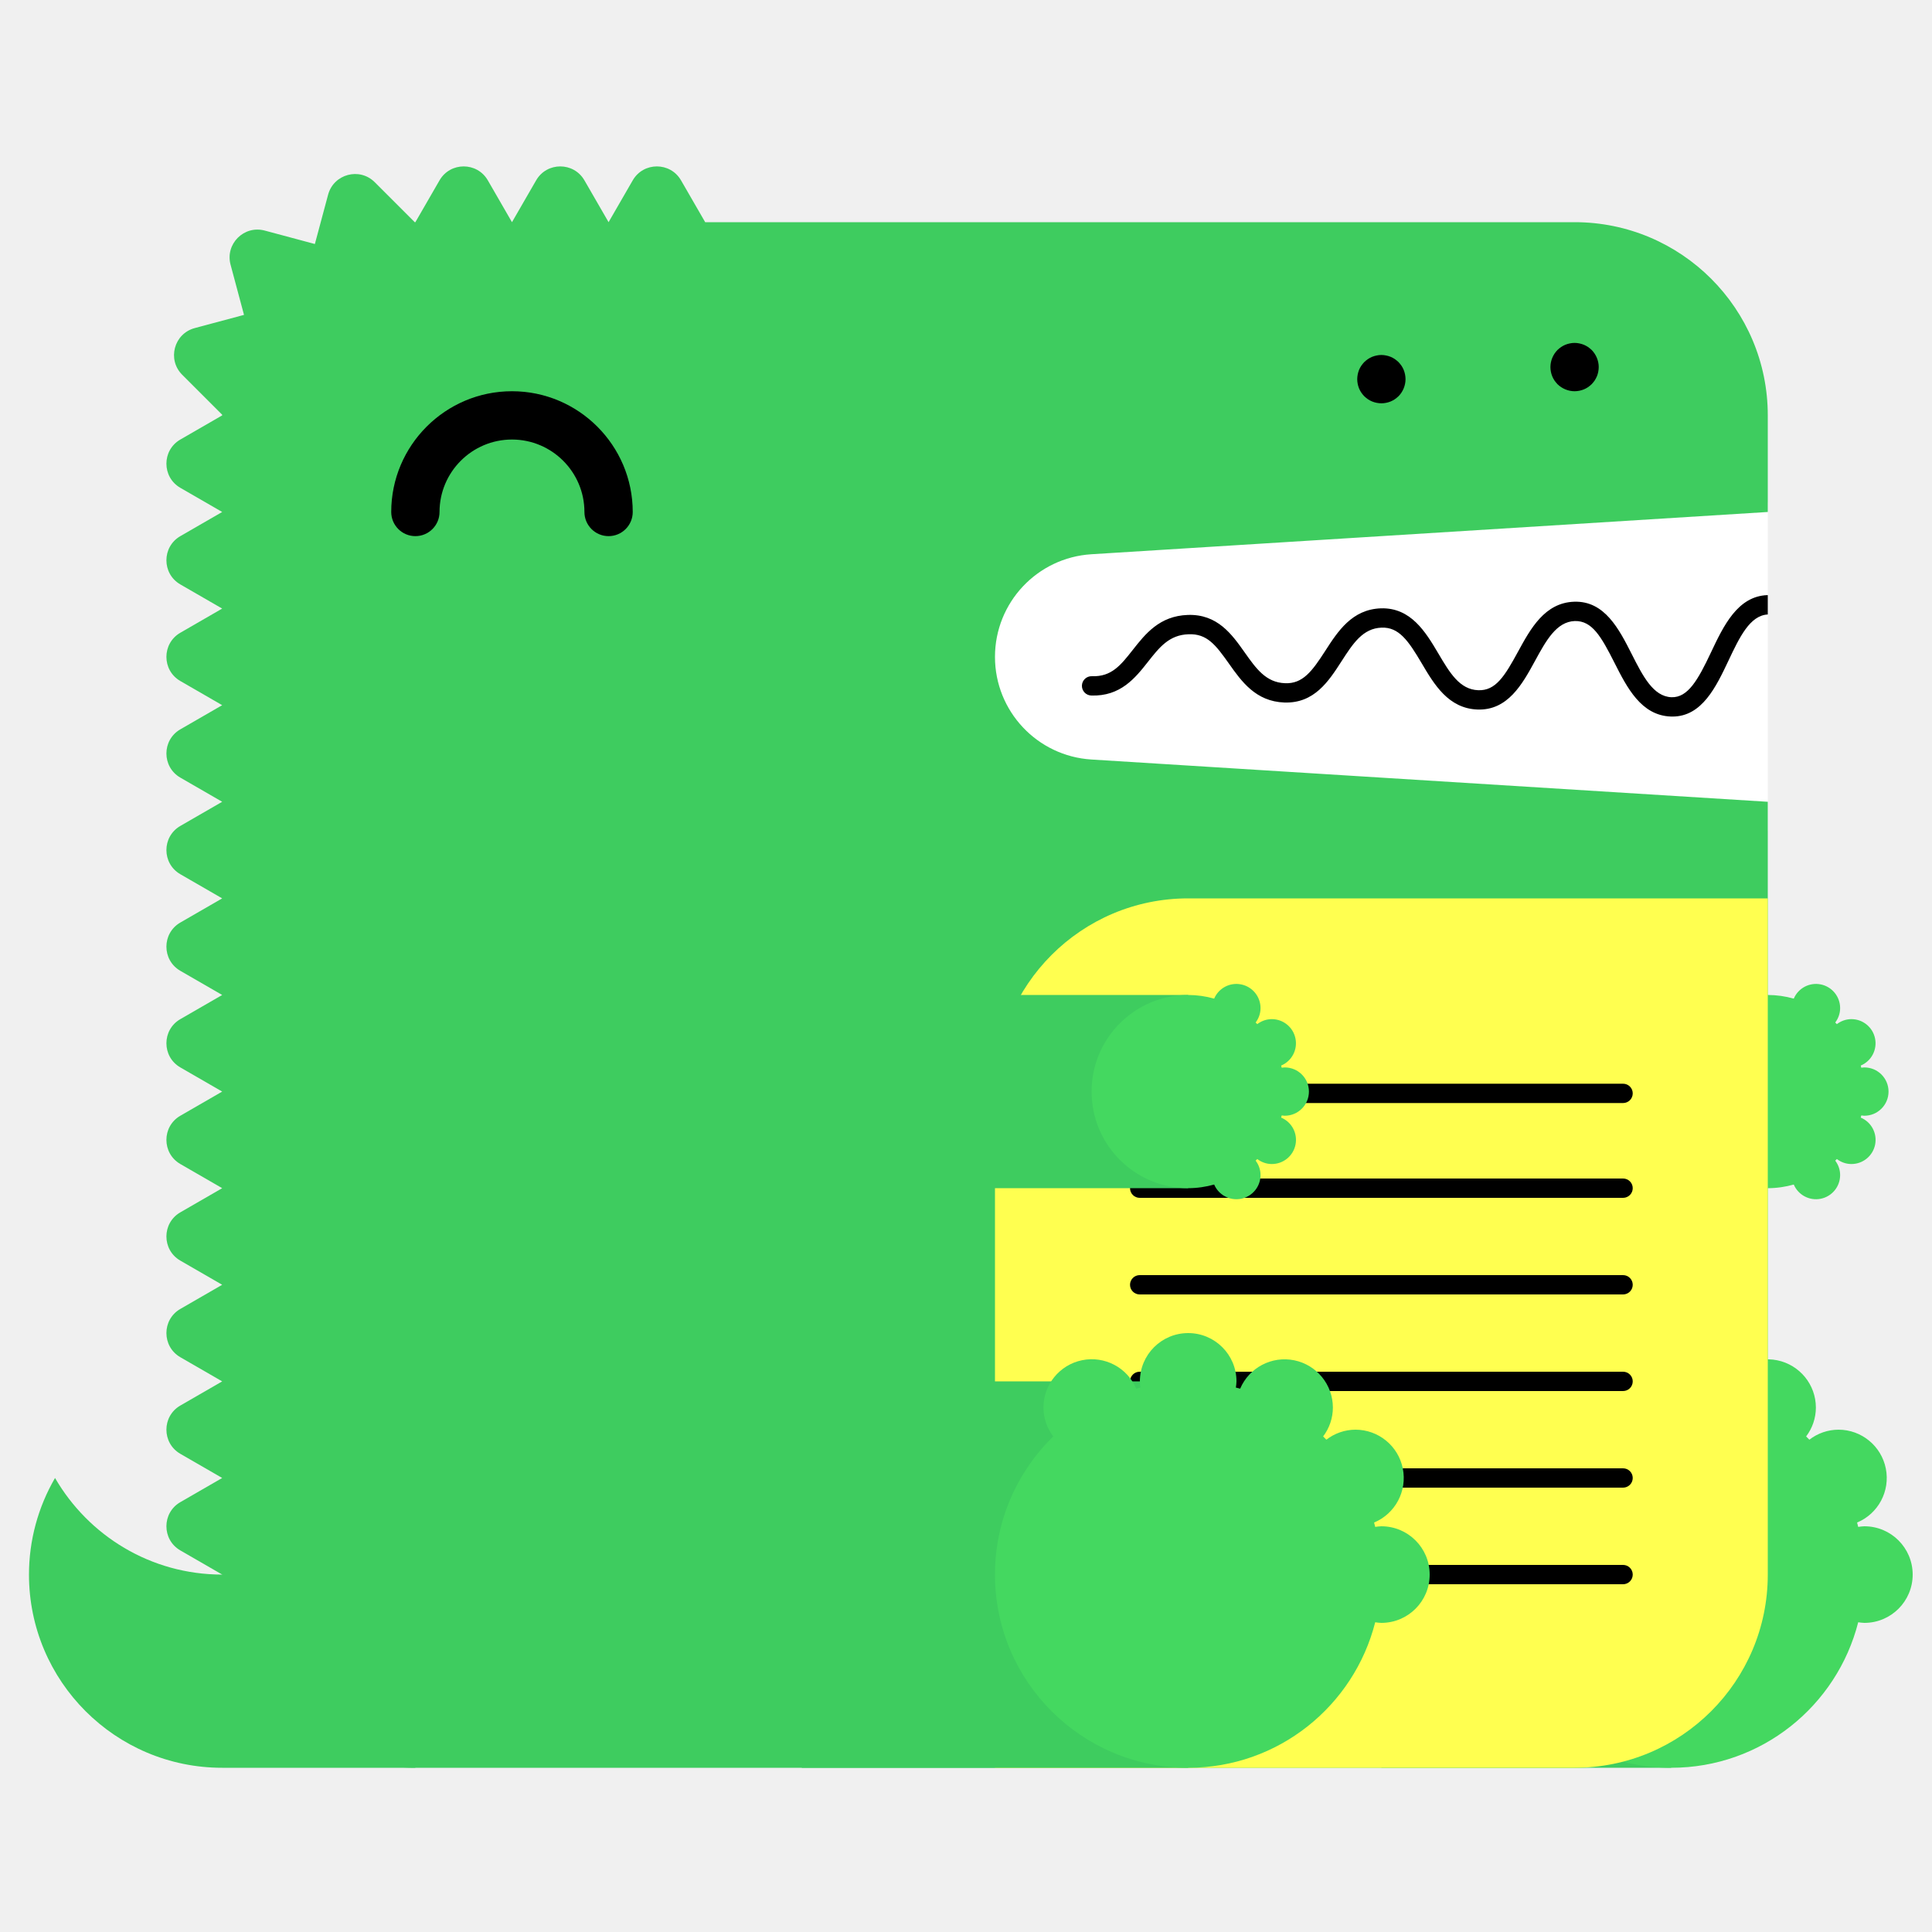
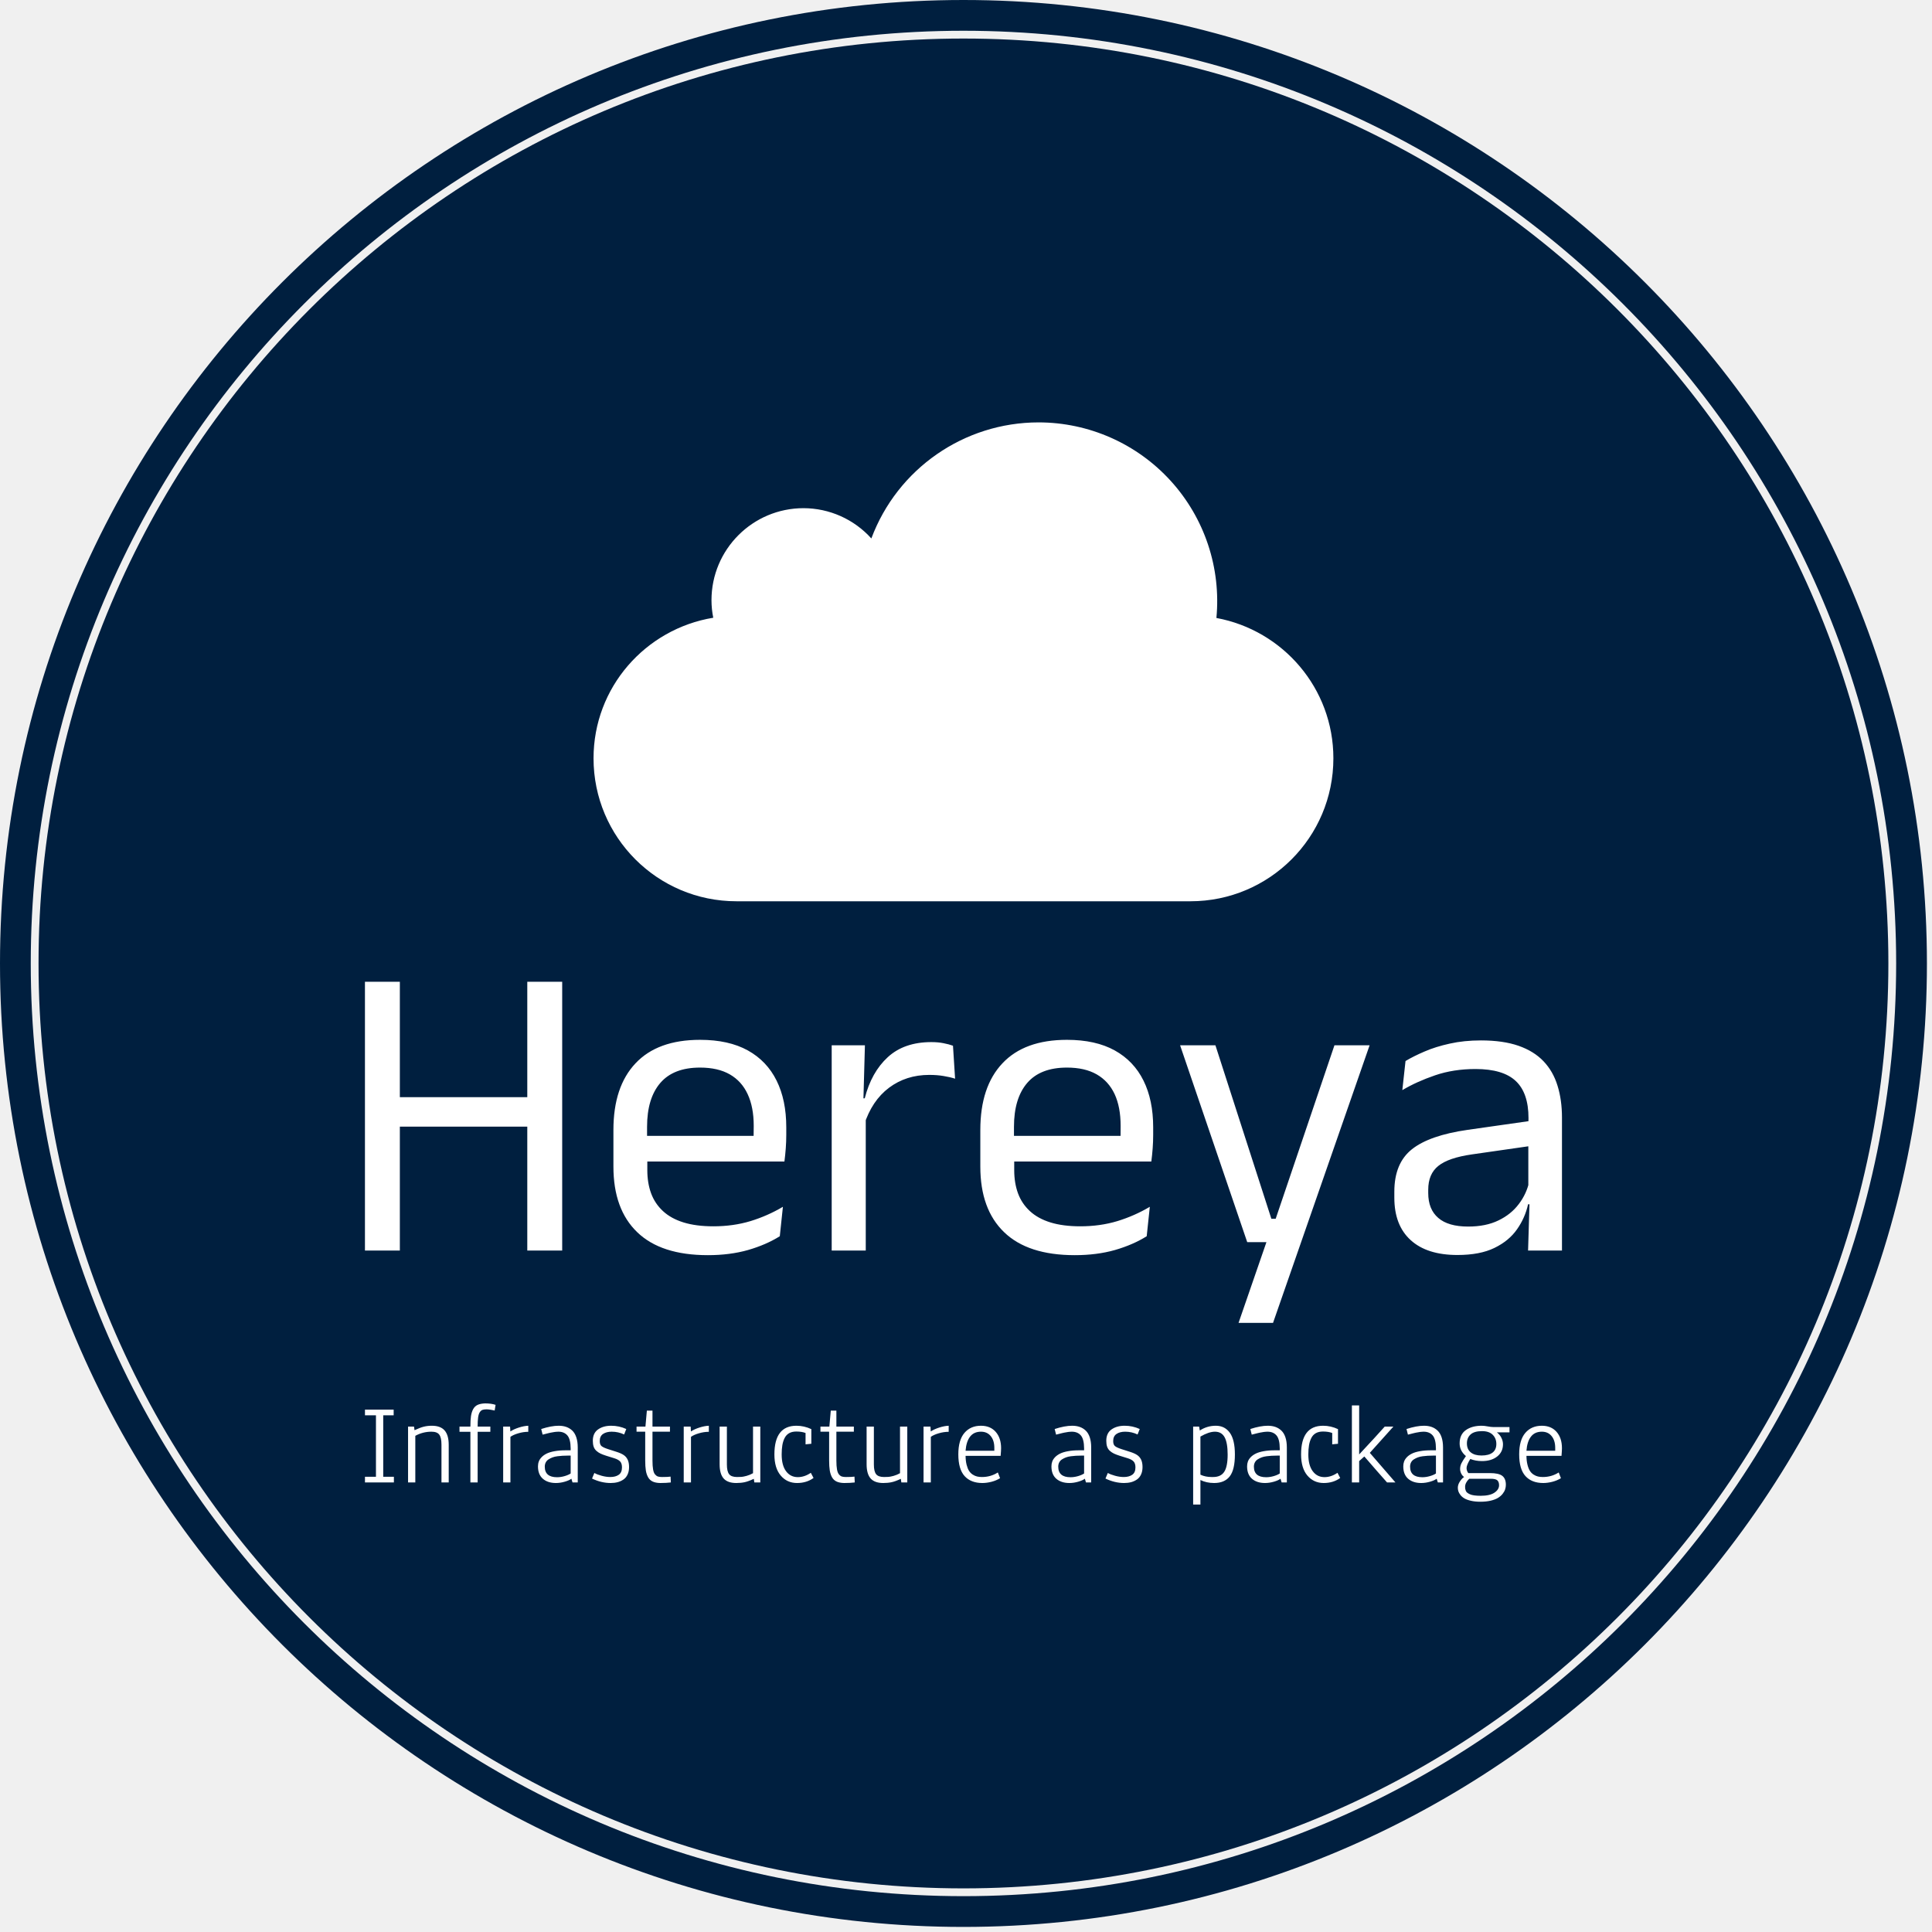
- <svg xmlns="http://www.w3.org/2000/svg" width="200" height="200" viewBox="0 0 200 200">
-   <g fill="none" fill-rule="evenodd">
-     <path fill="#FFF" d="M99 52h84v34H99z" />
-     <path d="M23 163c-7.398 0-13.843-4.027-17.303-10A19.886 19.886 0 0 0 3 163c0 11.046 8.954 20 20 20h20v-20H23z" fill="#3ECC5F" />
-     <path d="M112.98 57.376L183 53V43c0-11.046-8.954-20-20-20H73l-2.5-4.33c-1.112-1.925-3.889-1.925-5 0L63 23l-2.5-4.33c-1.111-1.925-3.889-1.925-5 0L53 23l-2.5-4.33c-1.111-1.925-3.889-1.925-5 0L43 23c-.022 0-.042.003-.065.003l-4.142-4.141c-1.57-1.571-4.252-.853-4.828 1.294l-1.369 5.104-5.192-1.392c-2.148-.575-4.111 1.389-3.535 3.536l1.39 5.193-5.102 1.367c-2.148.576-2.867 3.259-1.296 4.83l4.142 4.142c0 .021-.003.042-.003.064l-4.33 2.5c-1.925 1.111-1.925 3.889 0 5L23 53l-4.33 2.5c-1.925 1.111-1.925 3.889 0 5L23 63l-4.33 2.5c-1.925 1.111-1.925 3.889 0 5L23 73l-4.33 2.5c-1.925 1.111-1.925 3.889 0 5L23 83l-4.33 2.5c-1.925 1.111-1.925 3.889 0 5L23 93l-4.33 2.5c-1.925 1.111-1.925 3.889 0 5L23 103l-4.33 2.5c-1.925 1.111-1.925 3.889 0 5L23 113l-4.33 2.5c-1.925 1.111-1.925 3.889 0 5L23 123l-4.33 2.5c-1.925 1.111-1.925 3.889 0 5L23 133l-4.33 2.5c-1.925 1.111-1.925 3.889 0 5L23 143l-4.33 2.5c-1.925 1.111-1.925 3.889 0 5L23 153l-4.33 2.5c-1.925 1.111-1.925 3.889 0 5L23 163c0 11.046 8.954 20 20 20h120c11.046 0 20-8.954 20-20V83l-70.02-4.376A10.645 10.645 0 0 1 103 68c0-5.621 4.37-10.273 9.98-10.624" fill="#3ECC5F" />
-     <path fill="#3ECC5F" d="M143 183h30v-40h-30z" />
-     <path d="M193 158c-.219 0-.428.037-.639.064-.038-.15-.074-.301-.116-.451A5 5 0 0 0 190.32 148a4.96 4.96 0 0 0-3.016 1.036 26.531 26.531 0 0 0-.335-.336 4.955 4.955 0 0 0 1.011-2.987 5 5 0 0 0-9.599-1.959c-.148-.042-.297-.077-.445-.115.027-.211.064-.42.064-.639a5 5 0 0 0-5-5 5 5 0 0 0-5 5c0 .219.037.428.064.639-.148.038-.297.073-.445.115a4.998 4.998 0 0 0-9.599 1.959c0 1.125.384 2.151 1.011 2.987-3.717 3.632-6.031 8.693-6.031 14.3 0 11.046 8.954 20 20 20 9.339 0 17.16-6.41 19.361-15.064.211.027.42.064.639.064a5 5 0 0 0 5-5 5 5 0 0 0-5-5" fill="#44D860" />
-     <path fill="#3ECC5F" d="M153 123h30v-20h-30z" />
-     <path d="M193 115.5a2.5 2.5 0 1 0 0-5c-.109 0-.214.019-.319.032-.02-.075-.037-.15-.058-.225a2.501 2.501 0 0 0-.963-4.807c-.569 0-1.088.197-1.508.518a6.653 6.653 0 0 0-.168-.168c.314-.417.506-.931.506-1.494a2.5 2.5 0 0 0-4.8-.979A9.987 9.987 0 0 0 183 103c-5.522 0-10 4.478-10 10s4.478 10 10 10c.934 0 1.833-.138 2.69-.377a2.5 2.5 0 0 0 4.8-.979c0-.563-.192-1.077-.506-1.494.057-.055.113-.111.168-.168.42.321.939.518 1.508.518a2.5 2.5 0 0 0 .963-4.807c.021-.074.038-.15.058-.225.105.013.21.032.319.032" fill="#44D860" />
-     <path d="M63 55.5a2.5 2.5 0 0 1-2.5-2.5c0-4.136-3.364-7.5-7.5-7.5s-7.5 3.364-7.5 7.5a2.5 2.5 0 1 1-5 0c0-6.893 5.607-12.5 12.5-12.5S65.5 46.107 65.5 53a2.5 2.5 0 0 1-2.5 2.5" fill="#000" />
-     <path d="M103 183h60c11.046 0 20-8.954 20-20V93h-60c-11.046 0-20 8.954-20 20v70z" fill="#FFFF50" />
-     <path d="M168.02 124h-50.04a1 1 0 1 1 0-2h50.04a1 1 0 1 1 0 2m0 20h-50.04a1 1 0 1 1 0-2h50.04a1 1 0 1 1 0 2m0 20h-50.04a1 1 0 1 1 0-2h50.04a1 1 0 1 1 0 2m0-49.814h-50.04a1 1 0 1 1 0-2h50.04a1 1 0 1 1 0 2m0 19.814h-50.04a1 1 0 1 1 0-2h50.04a1 1 0 1 1 0 2m0 20h-50.04a1 1 0 1 1 0-2h50.04a1 1 0 1 1 0 2M183 61.611c-.012 0-.022-.006-.034-.005-3.09.105-4.552 3.196-5.842 5.923-1.346 2.85-2.387 4.703-4.093 4.647-1.889-.068-2.969-2.202-4.113-4.46-1.314-2.594-2.814-5.536-5.963-5.426-3.046.104-4.513 2.794-5.807 5.167-1.377 2.528-2.314 4.065-4.121 3.994-1.927-.07-2.951-1.805-4.136-3.813-1.321-2.236-2.848-4.75-5.936-4.664-2.994.103-4.465 2.385-5.763 4.4-1.373 2.13-2.335 3.428-4.165 3.351-1.973-.07-2.992-1.51-4.171-3.177-1.324-1.873-2.816-3.993-5.895-3.89-2.928.1-4.399 1.97-5.696 3.618-1.232 1.564-2.194 2.802-4.229 2.724a1 1 0 0 0-.072 2c3.017.101 4.545-1.8 5.872-3.487 1.177-1.496 2.193-2.787 4.193-2.855 1.926-.082 2.829 1.115 4.195 3.045 1.297 1.834 2.769 3.914 5.731 4.021 3.103.104 4.596-2.215 5.918-4.267 1.182-1.834 2.202-3.417 4.15-3.484 1.793-.067 2.769 1.35 4.145 3.681 1.297 2.197 2.766 4.686 5.787 4.796 3.125.108 4.634-2.62 5.949-5.035 1.139-2.088 2.214-4.06 4.119-4.126 1.793-.042 2.728 1.595 4.111 4.33 1.292 2.553 2.757 5.445 5.825 5.556l.169.003c3.064 0 4.518-3.075 5.805-5.794 1.139-2.41 2.217-4.68 4.067-4.773v-2z" fill="#000" />
-     <path fill="#3ECC5F" d="M83 183h40v-40H83z" />
-     <path d="M143 158c-.219 0-.428.037-.639.064-.038-.15-.074-.301-.116-.451A5 5 0 0 0 140.32 148a4.96 4.96 0 0 0-3.016 1.036 26.531 26.531 0 0 0-.335-.336 4.955 4.955 0 0 0 1.011-2.987 5 5 0 0 0-9.599-1.959c-.148-.042-.297-.077-.445-.115.027-.211.064-.42.064-.639a5 5 0 0 0-5-5 5 5 0 0 0-5 5c0 .219.037.428.064.639-.148.038-.297.073-.445.115a4.998 4.998 0 0 0-9.599 1.959c0 1.125.384 2.151 1.011 2.987-3.717 3.632-6.031 8.693-6.031 14.3 0 11.046 8.954 20 20 20 9.339 0 17.16-6.41 19.361-15.064.211.027.42.064.639.064a5 5 0 0 0 5-5 5 5 0 0 0-5-5" fill="#44D860" />
-     <path fill="#3ECC5F" d="M83 123h40v-20H83z" />
-     <path d="M133 115.5a2.5 2.5 0 1 0 0-5c-.109 0-.214.019-.319.032-.02-.075-.037-.15-.058-.225a2.501 2.501 0 0 0-.963-4.807c-.569 0-1.088.197-1.508.518a6.653 6.653 0 0 0-.168-.168c.314-.417.506-.931.506-1.494a2.5 2.5 0 0 0-4.8-.979A9.987 9.987 0 0 0 123 103c-5.522 0-10 4.478-10 10s4.478 10 10 10c.934 0 1.833-.138 2.69-.377a2.5 2.5 0 0 0 4.8-.979c0-.563-.192-1.077-.506-1.494.057-.055.113-.111.168-.168.42.321.939.518 1.508.518a2.5 2.5 0 0 0 .963-4.807c.021-.074.038-.15.058-.225.105.013.21.032.319.032" fill="#44D860" />
-     <path d="M143 41.75c-.16 0-.33-.02-.49-.05a2.52 2.52 0 0 1-.47-.14c-.15-.06-.29-.14-.431-.23-.13-.09-.259-.2-.38-.31-.109-.12-.219-.24-.309-.38s-.17-.28-.231-.43a2.619 2.619 0 0 1-.189-.96c0-.16.02-.33.05-.49.03-.16.08-.31.139-.47.061-.15.141-.29.231-.43.09-.13.2-.26.309-.38.121-.11.25-.22.38-.31.141-.09.281-.17.431-.23.149-.06.31-.11.47-.14.32-.07.65-.07.98 0 .159.03.32.08.47.14.149.06.29.14.43.23.13.09.259.2.38.31.11.12.22.25.31.38.09.14.17.28.23.43.06.16.11.31.14.47.029.16.05.33.05.49 0 .66-.271 1.31-.73 1.77-.121.11-.25.22-.38.31-.14.09-.281.17-.43.23a2.565 2.565 0 0 1-.96.19m20-1.25c-.66 0-1.3-.27-1.771-.73a3.802 3.802 0 0 1-.309-.38c-.09-.14-.17-.28-.231-.43a2.619 2.619 0 0 1-.189-.96c0-.66.27-1.3.729-1.77.121-.11.25-.22.38-.31.141-.09.281-.17.431-.23.149-.06.31-.11.47-.14.32-.07.66-.07.98 0 .159.03.32.08.47.14.149.06.29.14.43.23.13.09.259.2.38.31.459.47.73 1.11.73 1.77 0 .16-.021.33-.05.49-.03.16-.08.32-.14.47-.07.15-.14.29-.23.43-.09.13-.2.26-.31.38-.121.11-.25.22-.38.31-.14.09-.281.17-.43.23a2.565 2.565 0 0 1-.96.19" fill="#000" />
+ <svg xmlns="http://www.w3.org/2000/svg" version="1.1" width="1500" height="1500" viewBox="0 0 1500 1500">
+   <g transform="matrix(1,0,0,1,-1.971491,-1.971491)">
+     <svg viewBox="0 0 342 342" data-background-color="#ffffff" preserveAspectRatio="xMidYMid meet" height="1500" width="1500">
+       <g id="tight-bounds" transform="matrix(1,0,0,1,0.4495,0.4495)">
+         <svg viewBox="0 0 341.101 341.101" height="341.101" width="341.101">
+           <g>
+             <svg />
+           </g>
+           <g>
+             <svg viewBox="0 0 341.101 341.101" height="341.101" width="341.101">
+               <g>
+                 <path d="M0 170.55c0-94.192 76.358-170.55 170.55-170.55 94.192 0 170.55 76.358 170.551 170.55 0 94.192-76.358 170.55-170.551 170.551-94.192 0-170.55-76.358-170.55-170.551zM170.55 335.656c91.185 0 165.105-73.92 165.106-165.106 0-91.185-73.92-165.105-165.106-165.105-91.185 0-165.105 73.92-165.105 165.105 0 91.185 73.92 165.105 165.105 165.106z" data-fill-palette-color="tertiary" fill="#001f3f" stroke="transparent" />
+                 <ellipse rx="163.728" ry="163.728" cx="170.55" cy="170.55" fill="#001f3f" stroke="transparent" stroke-width="0" fill-opacity="1" data-fill-palette-color="tertiary" />
+               </g>
+               <g transform="matrix(1,0,0,1,64.59014,74.77108)">
+                 <svg viewBox="0 0 211.92 191.558" height="191.558" width="211.92">
+                   <g>
+                     <svg viewBox="0 0 211.92 191.558" height="191.558" width="211.92">
+                       <g>
+                         <svg viewBox="0 0 213.158 192.678" height="191.558" width="211.92">
+                           <g transform="matrix(1,0,0,1,0,99.60274)">
+                             <svg viewBox="0 0 213.158 93.075" height="93.075" width="213.158">
+                               <g id="textblocktransform">
+                                 <svg viewBox="0 0 213.158 93.075" height="93.075" width="213.158" id="textblock">
+                                   <g>
+                                     <svg viewBox="0 0 213.158 60.731" height="60.731" width="213.158">
+                                       <g transform="matrix(1,0,0,1,0,0)">
+                                         <svg width="213.158" viewBox="3.78 -31.95 142.31 40.55" height="60.731" data-palette-color="#ffffff">
+                                           <path d="M7.93-31.95L7.93 0 3.78 0 3.78-31.95 7.93-31.95ZM27.23-31.95L27.23 0 23.08 0 23.08-31.95 27.23-31.95ZM6.15-14.73L6.15-18.23 24.73-18.23 24.73-14.73 6.15-14.73ZM44.55 0.55L44.55 0.55Q38.97 0.55 36.15-2.18 33.32-4.9 33.32-9.98L33.32-9.98 33.32-14.33Q33.32-19.48 35.95-22.26 38.57-25.05 43.62-25.05L43.62-25.05Q47.02-25.05 49.3-23.79 51.57-22.53 52.72-20.2 53.87-17.88 53.87-14.65L53.87-14.65 53.87-13.75Q53.87-12.95 53.81-12.15 53.75-11.35 53.65-10.58L53.65-10.58 49.92-10.58Q49.97-11.78 49.98-12.85 50-13.93 50-14.83L50-14.83Q50-17.05 49.28-18.59 48.57-20.13 47.16-20.94 45.75-21.75 43.62-21.75L43.62-21.75Q40.47-21.75 38.9-19.93 37.32-18.1 37.32-14.7L37.32-14.7 37.32-12.38 37.35-11.88 37.35-9.55Q37.35-8.03 37.8-6.8 38.25-5.58 39.21-4.69 40.17-3.8 41.66-3.34 43.15-2.88 45.2-2.88L45.2-2.88Q47.57-2.88 49.62-3.5 51.67-4.13 53.47-5.2L53.47-5.2 53.1-1.7Q51.47-0.68 49.32-0.06 47.17 0.55 44.55 0.55ZM52.8-10.58L35.45-10.58 35.45-13.63 52.8-13.63 52.8-10.58ZM63.12-14.93L63.12-14.93 62.2-18.05 63.2-18.1Q63.99-21.2 65.94-22.99 67.89-24.78 71.12-24.78L71.12-24.78Q71.92-24.78 72.56-24.65 73.19-24.53 73.69-24.35L73.69-24.35 73.94-20.43Q73.32-20.63 72.56-20.75 71.8-20.88 70.87-20.88L70.87-20.88Q68.12-20.88 66.08-19.35 64.05-17.82 63.12-14.93ZM63.32 0L59.27 0 59.27-24.4 63.22-24.4 63.02-17.2 63.32-16.9 63.32 0ZM88.17 0.55L88.17 0.55Q82.59 0.55 79.77-2.18 76.94-4.9 76.94-9.98L76.94-9.98 76.94-14.33Q76.94-19.48 79.57-22.26 82.19-25.05 87.24-25.05L87.24-25.05Q90.64-25.05 92.92-23.79 95.19-22.53 96.34-20.2 97.49-17.88 97.49-14.65L97.49-14.65 97.49-13.75Q97.49-12.95 97.43-12.15 97.37-11.35 97.27-10.58L97.27-10.58 93.54-10.58Q93.59-11.78 93.61-12.85 93.62-13.93 93.62-14.83L93.62-14.83Q93.62-17.05 92.91-18.59 92.19-20.13 90.78-20.94 89.37-21.75 87.24-21.75L87.24-21.75Q84.09-21.75 82.52-19.93 80.94-18.1 80.94-14.7L80.94-14.7 80.94-12.38 80.97-11.88 80.97-9.55Q80.97-8.03 81.42-6.8 81.87-5.58 82.83-4.69 83.79-3.8 85.28-3.34 86.77-2.88 88.82-2.88L88.82-2.88Q91.19-2.88 93.24-3.5 95.29-4.13 97.09-5.2L97.09-5.2 96.72-1.7Q95.09-0.68 92.94-0.06 90.79 0.55 88.17 0.55ZM96.42-10.58L79.07-10.58 79.07-13.63 96.42-13.63 96.42-10.58ZM111.54-3.78L113.87-3.78 111.74-2.85 119.04-24.4 123.22-24.4 111.74 8.6 107.64 8.6 111.49-2.55 113.27-1 108.67-1 100.69-24.4 104.89-24.4 111.54-3.78ZM146.09 0L142.06 0 142.24-5.93 142.09-6.55 142.09-14.33 142.11-15.75Q142.11-18.73 140.6-20.15 139.09-21.58 135.81-21.58L135.81-21.58Q133.19-21.58 131-20.83 128.81-20.08 127.11-19.07L127.11-19.07 127.49-22.53Q128.44-23.1 129.75-23.66 131.06-24.23 132.75-24.6 134.44-24.98 136.46-24.98L136.46-24.98Q139.09-24.98 140.93-24.34 142.76-23.7 143.9-22.5 145.04-21.3 145.56-19.6 146.09-17.9 146.09-15.8L146.09-15.8 146.09 0ZM133.66 0.53L133.66 0.53Q130.04 0.53 128.1-1.24 126.16-3 126.16-6.28L126.16-6.28 126.16-7Q126.16-10.38 128.25-12.04 130.34-13.7 134.89-14.35L134.89-14.35 142.61-15.45 142.84-12.5 135.39-11.43Q132.59-11.03 131.39-10.06 130.19-9.1 130.19-7.23L130.19-7.23 130.19-6.83Q130.19-4.9 131.38-3.88 132.56-2.85 134.94-2.85L134.94-2.85Q137.04-2.85 138.54-3.58 140.04-4.3 140.96-5.53 141.89-6.75 142.21-8.25L142.21-8.25 142.84-5.5 142.06-5.5Q141.71-3.9 140.75-2.53 139.79-1.15 138.06-0.31 136.34 0.53 133.66 0.53Z" opacity="1" transform="matrix(1,0,0,1,0,0)" fill="#ffffff" class="wordmark-text-0" data-fill-palette-color="quaternary" id="text-0" />
+                                         </svg>
+                                       </g>
+                                     </svg>
+                                   </g>
+                                   <g transform="matrix(1,0,0,1,0,75.06844)">
+                                     <svg viewBox="0 0 213.158 18.006" height="18.006" width="213.158">
+                                       <g transform="matrix(1,0,0,1,0,0)">
+                                         <svg width="213.158" viewBox="2.69 -34.03 515.24 43.53" height="18.006" data-palette-color="#ffffff">
+                                           <path d="M15.04-28.91L10.55-28.91 10.55-2.44 15.14-2.44 15.14 0 2.69 0 2.69-2.44 7.42-2.44 7.42-28.91 2.69-28.91 2.69-31.35 15.04-31.35 15.04-28.91ZM24.36-20.07L24.36-20.07 24.36 0 21.24 0 21.24-24.05 23.8-24.05 24.02-22.49Q26.41-23.61 28.02-24.01 29.64-24.41 31.49-24.41L31.49-24.41Q35.2-24.41 36.97-22.39 38.74-20.36 38.74-16.19L38.74-16.19 38.74 0 35.62 0 35.62-16.31Q35.62-19.29 34.68-20.57 33.74-21.85 31.32-21.85L31.32-21.85Q27.61-21.85 24.36-20.07ZM51.19 0L48.07 0 48.07-21.8 43.38-21.8 43.38-24.05 48.07-24.05Q48.07-26.81 48.32-28.55 48.58-30.3 49.27-31.57 49.97-32.84 51.2-33.4 52.44-33.96 54.39-34.03L54.39-34.03Q57.05-34.03 58.91-33.4L58.91-33.4 58.52-30.96Q58-31.1 56.86-31.29 55.71-31.47 55.07-31.47L55.07-31.47Q53.93-31.47 53.25-31.23 52.58-30.98 52.08-30.19 51.58-29.39 51.39-27.94 51.19-26.49 51.19-24.05L51.19-24.05 56.66-24.05 56.66-21.8 51.19-21.8 51.19 0ZM65.15-24.05L65.28-21.95Q66.72-22.92 68.93-23.63 71.14-24.34 72.99-24.41L72.99-24.41 72.99-21.8Q70.87-21.8 68.68-21.15 66.5-20.51 65.3-19.63L65.3-19.63 65.3 0 62.18 0 62.18-24.05 65.15-24.05ZM80.09-6.79L80.09-6.79Q80.09-2.25 85.37-2.25L85.37-2.25Q86.93-2.25 88.55-2.71 90.18-3.17 91.23-3.86L91.23-3.86 91.23-11.55 89.86-11.55Q88.69-11.55 87.71-11.49 86.73-11.43 85.54-11.28 84.34-11.13 83.44-10.79 82.53-10.45 81.74-9.95 80.95-9.45 80.52-8.64 80.09-7.84 80.09-6.79ZM79.16-20.58L78.55-23Q82.88-24.41 86.07-24.41L86.07-24.41Q87.88-24.41 89.32-23.91 90.76-23.41 91.9-22.35 93.03-21.29 93.65-19.45 94.28-17.6 94.28-15.06L94.28-15.06 94.28 0 92.03 0 91.54-1.61Q90.66-0.9 88.71-0.33 86.76 0.24 84.88 0.24L84.88 0.24Q81.36 0.24 79.26-1.59 77.16-3.42 77.16-6.93L77.16-6.93Q77.16-8.06 77.52-9.02 77.87-9.99 78.74-10.89 79.6-11.79 80.93-12.44 82.27-13.09 84.34-13.46 86.42-13.84 89.08-13.84L89.08-13.84 91.23-13.84 91.23-14.62Q91.2-18.63 89.82-20.24 88.44-21.85 85.93-21.85L85.93-21.85Q85.56-21.85 85.13-21.81 84.71-21.78 84.39-21.74 84.07-21.7 83.52-21.59 82.97-21.48 82.72-21.45 82.46-21.41 81.8-21.25 81.14-21.09 80.97-21.04 80.8-21 80.03-20.8 79.26-20.61 79.16-20.58L79.16-20.58ZM100.43-1.68L101.43-4.08Q102.65-3.39 104.59-2.87 106.53-2.34 108.31-2.34L108.31-2.34Q110.56-2.34 111.94-3.31 113.32-4.27 113.32-6.47L113.32-6.47Q113.32-8.18 112.54-9.02 111.76-9.86 110.12-10.38L110.12-10.38 106.46-11.52Q104.99-11.99 104.05-12.44 103.11-12.89 102.31-13.61 101.5-14.33 101.13-15.39 100.77-16.46 100.77-17.94L100.77-17.94Q100.77-21.22 103.01-22.81 105.26-24.41 108.68-24.41 112.1-24.41 115.17-23L115.17-23 114.25-20.65Q111.73-21.85 108.9-21.85L108.9-21.85Q106.63-21.85 105.19-20.89 103.75-19.92 103.75-17.82L103.75-17.82Q103.75-16.26 104.54-15.63 105.33-14.99 107.38-14.33L107.38-14.33 110.97-13.18Q112.95-12.55 114.06-11.8 115.17-11.06 115.77-9.8 116.37-8.54 116.37-6.62L116.37-6.62Q116.37-4.79 115.73-3.42 115.1-2.05 113.96-1.27 112.83-0.49 111.46-0.12 110.09 0.24 108.46 0.24L108.46 0.24Q104.41 0.24 100.43-1.68L100.43-1.68ZM129.75 0.24L129.75 0.24Q127.79 0.2 126.54-0.39 125.28-0.98 124.57-2.23 123.86-3.49 123.59-5.19 123.32-6.88 123.32-9.47L123.32-9.47 123.32-21.85 119.59-21.85 119.59-24.05 123.42-24.05 124.03-30.93 126.45-30.93 126.45-24.05 133.97-24.05 133.97-21.85 126.45-21.85 126.45-9.42Q126.45-7.08 126.71-5.62 126.96-4.15 127.56-3.45 128.16-2.76 128.82-2.55 129.48-2.34 130.58-2.34L130.58-2.34Q133.09-2.34 134.24-2.51L134.24-2.51 134.36 0Q132.41 0.24 129.75 0.24ZM142.88-24.05L143-21.95Q144.44-22.92 146.65-23.63 148.86-24.34 150.71-24.41L150.71-24.41 150.71-21.8Q148.59-21.8 146.41-21.15 144.22-20.51 143.02-19.63L143.02-19.63 143.02 0 139.9 0 139.9-24.05 142.88-24.05ZM169.73-3.98L169.73-3.98 169.73-24.05 172.86-24.05 172.86 0 170.29 0 170.07-1.56Q167.75-0.46 166.13-0.11 164.51 0.24 162.53 0.24L162.53 0.24Q158.82 0.24 157.08-1.71 155.35-3.66 155.35-7.84L155.35-7.84 155.35-24.05 158.48-24.05 158.48-7.71Q158.48-4.79 159.44-3.56 160.4-2.34 162.85-2.34L162.85-2.34Q164.07-2.34 164.84-2.4 165.61-2.47 166.98-2.84 168.36-3.22 169.73-3.98ZM194.61-4.15L194.61-4.15 195.78-1.93Q192.8 0.24 188.67 0.24L188.67 0.24Q184.4 0.24 181.67-2.95 178.93-6.15 178.93-12.08L178.93-12.08Q178.93-24.41 188.41-24.41L188.41-24.41Q191.73-24.41 194.83-22.95L194.83-22.95 194.83-16.65 192.34-16.41 192.34-21.29Q190.72-21.92 188.36-21.92L188.36-21.92Q186.55-21.92 185.29-21.22 184.04-20.51 183.34-19.14 182.64-17.77 182.35-16.05 182.06-14.33 182.06-12.04L182.06-12.04Q182.06-7.37 183.95-4.83 185.84-2.29 189.02-2.29L189.02-2.29Q191.87-2.29 194.61-4.15ZM208.91 0.24L208.91 0.24Q206.96 0.2 205.7-0.39 204.44-0.98 203.73-2.23 203.03-3.49 202.76-5.19 202.49-6.88 202.49-9.47L202.49-9.47 202.49-21.85 198.75-21.85 198.75-24.05 202.59-24.05 203.2-30.93 205.61-30.93 205.61-24.05 213.13-24.05 213.13-21.85 205.61-21.85 205.61-9.42Q205.61-7.08 205.87-5.62 206.13-4.15 206.73-3.45 207.32-2.76 207.98-2.55 208.64-2.34 209.74-2.34L209.74-2.34Q212.26-2.34 213.4-2.51L213.4-2.51 213.52 0Q211.57 0.24 208.91 0.24ZM233-3.98L233-3.98 233-24.05 236.13-24.05 236.13 0 233.57 0 233.35-1.56Q231.03-0.46 229.4-0.11 227.78 0.24 225.8 0.24L225.8 0.24Q222.09 0.24 220.36-1.71 218.62-3.66 218.62-7.84L218.62-7.84 218.62-24.05 221.75-24.05 221.75-7.71Q221.75-4.79 222.71-3.56 223.68-2.34 226.12-2.34L226.12-2.34Q227.34-2.34 228.11-2.4 228.88-2.47 230.26-2.84 231.64-3.22 233-3.98ZM246.11-24.05L246.23-21.95Q247.68-22.92 249.88-23.63 252.09-24.34 253.95-24.41L253.95-24.41 253.95-21.8Q251.83-21.8 249.64-21.15 247.46-20.51 246.26-19.63L246.26-19.63 246.26 0 243.13 0 243.13-24.05 246.11-24.05ZM267.86-21.85L267.86-21.85Q264.79-21.85 263.15-19.71 261.52-17.58 261.22-13.65L261.22-13.65 273.6-13.65 273.6-14.87Q273.6-18.07 272.05-19.96 270.5-21.85 267.86-21.85ZM268.28-2.34L268.28-2.34Q272.04-2.34 275.11-4.3L275.11-4.3 276.07-1.83Q274.41-0.81 272.36-0.28 270.3 0.24 268.45 0.24L268.45 0.24Q263.52 0.24 260.81-2.73 258.1-5.71 258.1-12.11L258.1-12.11Q258.1-18.24 260.73-21.33 263.37-24.41 267.84-24.41L267.84-24.41Q271.87-24.41 274.19-21.78 276.51-19.14 276.51-14.75L276.51-14.75Q276.51-13.75 276.31-11.45L276.31-11.45 261.22-11.45Q261.25-9.28 261.66-7.63 262.08-5.98 262.71-4.99 263.35-4 264.29-3.39 265.23-2.78 266.18-2.56 267.13-2.34 268.28-2.34ZM301.11-6.79L301.11-6.79Q301.11-2.25 306.38-2.25L306.38-2.25Q307.95-2.25 309.57-2.71 311.19-3.17 312.24-3.86L312.24-3.86 312.24-11.55 310.88-11.55Q309.7-11.55 308.73-11.49 307.75-11.43 306.55-11.28 305.36-11.13 304.45-10.79 303.55-10.45 302.76-9.95 301.96-9.45 301.54-8.64 301.11-7.84 301.11-6.79ZM300.18-20.58L299.57-23Q303.89-24.41 307.09-24.41L307.09-24.41Q308.9-24.41 310.34-23.91 311.78-23.41 312.91-22.35 314.05-21.29 314.67-19.45 315.29-17.6 315.29-15.06L315.29-15.06 315.29 0 313.05 0 312.56-1.61Q311.68-0.9 309.73-0.33 307.78 0.24 305.9 0.24L305.9 0.24Q302.38 0.24 300.28-1.59 298.18-3.42 298.18-6.93L298.18-6.93Q298.18-8.06 298.53-9.02 298.89-9.99 299.75-10.89 300.62-11.79 301.95-12.44 303.28-13.09 305.36-13.46 307.43-13.84 310.09-13.84L310.09-13.84 312.24-13.84 312.24-14.62Q312.22-18.63 310.84-20.24 309.46-21.85 306.94-21.85L306.94-21.85Q306.58-21.85 306.15-21.81 305.72-21.78 305.41-21.74 305.09-21.7 304.54-21.59 303.99-21.48 303.73-21.45 303.48-21.41 302.82-21.25 302.16-21.09 301.99-21.04 301.82-21 301.05-20.8 300.28-20.61 300.18-20.58L300.18-20.58ZM321.44-1.68L322.45-4.08Q323.67-3.39 325.61-2.87 327.55-2.34 329.33-2.34L329.33-2.34Q331.58-2.34 332.96-3.31 334.34-4.27 334.34-6.47L334.34-6.47Q334.34-8.18 333.55-9.02 332.77-9.86 331.14-10.38L331.14-10.38 327.47-11.52Q326.01-11.99 325.07-12.44 324.13-12.89 323.32-13.61 322.52-14.33 322.15-15.39 321.79-16.46 321.79-17.94L321.79-17.94Q321.79-21.22 324.03-22.81 326.28-24.41 329.7-24.41 333.11-24.41 336.19-23L336.19-23 335.26-20.65Q332.75-21.85 329.92-21.85L329.92-21.85Q327.65-21.85 326.21-20.89 324.76-19.92 324.76-17.82L324.76-17.82Q324.76-16.26 325.56-15.63 326.35-14.99 328.4-14.33L328.4-14.33 331.99-13.18Q333.97-12.55 335.08-11.8 336.19-11.06 336.79-9.8 337.39-8.54 337.39-6.62L337.39-6.62Q337.39-4.79 336.75-3.42 336.12-2.05 334.98-1.27 333.85-0.49 332.48-0.12 331.11 0.24 329.48 0.24L329.48 0.24Q325.42 0.24 321.44-1.68L321.44-1.68ZM362.31-1.05L362.31-1.05 362.31 9.5 359.18 9.5 359.18-24.05 361.75-24.05 362.04-22.36Q365.19-24.41 368.95-24.41L368.95-24.41Q372.78-24.41 374.97-21.39 377.15-18.36 377.15-12.04L377.15-12.04Q377.15-5.49 374.93-2.62 372.71 0.24 368.22 0.24L368.22 0.24Q364.92 0.24 362.31-1.05ZM362.31-19.75L362.31-19.75 362.31-3.34Q364.46-2.34 367.07-2.34L367.07-2.34 367.78-2.34Q371.1-2.34 372.56-4.58 374.03-6.81 374.03-11.99L374.03-11.99Q374.03-17.07 372.72-19.46 371.41-21.85 368.56-21.85L368.56-21.85Q365.95-21.85 362.31-19.75ZM385.33-6.79L385.33-6.79Q385.33-2.25 390.6-2.25L390.6-2.25Q392.16-2.25 393.79-2.71 395.41-3.17 396.46-3.86L396.46-3.86 396.46-11.55 395.09-11.55Q393.92-11.55 392.95-11.49 391.97-11.43 390.77-11.28 389.58-11.13 388.67-10.79 387.77-10.45 386.98-9.95 386.18-9.45 385.76-8.64 385.33-7.84 385.33-6.79ZM384.4-20.58L383.79-23Q388.11-24.41 391.31-24.41L391.31-24.41Q393.12-24.41 394.56-23.91 396-23.41 397.13-22.35 398.27-21.29 398.89-19.45 399.51-17.6 399.51-15.06L399.51-15.06 399.51 0 397.27 0 396.78-1.61Q395.9-0.9 393.95-0.33 391.99 0.24 390.11 0.24L390.11 0.24Q386.6 0.24 384.5-1.59 382.4-3.42 382.4-6.93L382.4-6.93Q382.4-8.06 382.75-9.02 383.11-9.99 383.97-10.89 384.84-11.79 386.17-12.44 387.5-13.09 389.58-13.46 391.65-13.84 394.31-13.84L394.31-13.84 396.46-13.84 396.46-14.62Q396.44-18.63 395.06-20.24 393.68-21.85 391.16-21.85L391.16-21.85Q390.8-21.85 390.37-21.81 389.94-21.78 389.63-21.74 389.31-21.7 388.76-21.59 388.21-21.48 387.95-21.45 387.7-21.41 387.04-21.25 386.38-21.09 386.21-21.04 386.04-21 385.27-20.8 384.5-20.61 384.4-20.58L384.4-20.58ZM421.31-4.15L421.31-4.15 422.48-1.93Q419.51 0.24 415.38 0.24L415.38 0.24Q411.11 0.24 408.37-2.95 405.64-6.15 405.64-12.08L405.64-12.08Q405.64-24.41 415.11-24.41L415.11-24.41Q418.43-24.41 421.53-22.95L421.53-22.95 421.53-16.65 419.04-16.41 419.04-21.29Q417.43-21.92 415.06-21.92L415.06-21.92Q413.26-21.92 412-21.22 410.74-20.51 410.05-19.14 409.35-17.77 409.06-16.05 408.76-14.33 408.76-12.04L408.76-12.04Q408.76-7.37 410.66-4.83 412.55-2.29 415.72-2.29L415.72-2.29Q418.58-2.29 421.31-4.15ZM430.64 0L427.51 0 427.51-33.15 430.64-33.15 430.64-12.06Q438.08-20.02 441.65-24.05L441.65-24.05 445.38-24.05 435.23-12.74 446.26 0 442.65 0Q440.55-2.34 438.27-4.96 435.98-7.57 434.74-9.03L434.74-9.03 433.49-10.47 432.86-11.18 430.64-9.2 430.64 0ZM452.56-6.79L452.56-6.79Q452.56-2.25 457.83-2.25L457.83-2.25Q459.39-2.25 461.02-2.71 462.64-3.17 463.69-3.86L463.69-3.86 463.69-11.55 462.32-11.55Q461.15-11.55 460.17-11.49 459.2-11.43 458-11.28 456.81-11.13 455.9-10.79 455-10.45 454.21-9.95 453.41-9.45 452.98-8.64 452.56-7.84 452.56-6.79ZM451.63-20.58L451.02-23Q455.34-24.41 458.54-24.41L458.54-24.41Q460.35-24.41 461.79-23.91 463.23-23.41 464.36-22.35 465.5-21.29 466.12-19.45 466.74-17.6 466.74-15.06L466.74-15.06 466.74 0 464.5 0 464.01-1.61Q463.13-0.9 461.18-0.33 459.22 0.24 457.34 0.24L457.34 0.24Q453.83 0.24 451.73-1.59 449.63-3.42 449.63-6.93L449.63-6.93Q449.63-8.06 449.98-9.02 450.34-9.99 451.2-10.89 452.07-11.79 453.4-12.44 454.73-13.09 456.81-13.46 458.88-13.84 461.54-13.84L461.54-13.84 463.69-13.84 463.69-14.62Q463.67-18.63 462.29-20.24 460.91-21.85 458.39-21.85L458.39-21.85Q458.03-21.85 457.6-21.81 457.17-21.78 456.85-21.74 456.54-21.7 455.99-21.59 455.44-21.48 455.18-21.45 454.93-21.41 454.27-21.25 453.61-21.09 453.44-21.04 453.27-21 452.5-20.8 451.73-20.61 451.63-20.58L451.63-20.58ZM482.95 5.74L482.95 5.74Q486.91 5.74 488.88 4.39 490.86 3.05 490.86 1.2L490.86 1.2Q490.86-0.2 490.14-0.89 489.42-1.59 487.27-1.59L487.27-1.59 478.02-1.59Q476.24 0.1 476.24 1.93L476.24 1.93Q476.24 2.42 476.3 2.77 476.36 3.13 476.55 3.61 476.75 4.1 477.2 4.44 477.65 4.79 478.35 5.1 479.04 5.42 480.23 5.58 481.41 5.74 482.95 5.74ZM488.35-23.85L488.35-23.85 495.35-23.85 495.35-21.56 489.91-21.56Q491.18-20.61 491.86-19.21 492.55-17.82 492.55-16.46L492.55-16.46Q492.55-13.13 490.05-11.17 487.56-9.2 483.51-9.2L483.51-9.2Q480.73-9.2 478.48-10.11L478.48-10.11Q476.87-7.5 476.87-6.2L476.87-6.2Q476.87-5.62 477.07-5.07 477.26-4.52 477.46-4.27L477.46-4.27 477.63-4.03 486.88-4.03Q490.74-4.03 492.26-2.83 493.79-1.64 493.79 1L493.79 1Q493.79 2 493.48 2.95 493.18 3.91 492.4 4.9 491.62 5.88 490.42 6.63 489.22 7.37 487.26 7.84 485.29 8.3 482.8 8.3L482.8 8.3Q480.48 8.3 478.69 7.87 476.9 7.45 475.87 6.82 474.84 6.2 474.2 5.35 473.55 4.49 473.33 3.76 473.11 3.03 473.11 2.27L473.11 2.27Q473.11 0.9 474.03-0.46 474.94-1.83 475.82-2.34L475.82-2.34Q475.02-2.88 474.55-3.86 474.09-4.83 474.09-5.79L474.09-5.79Q474.09-7.08 474.65-8.23 475.21-9.38 476.6-11.35L476.6-11.35Q473.89-13.62 473.89-16.8L473.89-16.8Q473.89-20.63 476.54-22.52 479.19-24.41 483.39-24.41L483.39-24.41Q484.49-24.41 485.95-24.13 487.42-23.85 488.35-23.85ZM483.54-22.09L483.54-22.09Q480.17-22.09 478.59-20.65 477.02-19.21 477.02-16.82L477.02-16.82Q477.02-14.28 478.68-12.94 480.34-11.6 483.29-11.6L483.29-11.6Q486.42-11.6 488.05-12.84 489.69-14.09 489.69-16.55L489.69-16.55Q489.69-18.95 488.13-20.52 486.56-22.09 483.54-22.09ZM509.29-21.85L509.29-21.85Q506.21-21.85 504.58-19.71 502.94-17.58 502.65-13.65L502.65-13.65 515.03-13.65 515.03-14.87Q515.03-18.07 513.48-19.96 511.93-21.85 509.29-21.85ZM509.71-2.34L509.71-2.34Q513.47-2.34 516.54-4.3L516.54-4.3 517.49-1.83Q515.83-0.81 513.78-0.28 511.73 0.24 509.88 0.24L509.88 0.24Q504.94 0.24 502.23-2.73 499.52-5.71 499.52-12.11L499.52-12.11Q499.52-18.24 502.16-21.33 504.8-24.41 509.27-24.41L509.27-24.41Q513.29-24.41 515.61-21.78 517.93-19.14 517.93-14.75L517.93-14.75Q517.93-13.75 517.74-11.45L517.74-11.45 502.65-11.45Q502.67-9.28 503.09-7.63 503.5-5.98 504.14-4.99 504.77-4 505.71-3.39 506.65-2.78 507.61-2.56 508.56-2.34 509.71-2.34Z" opacity="1" transform="matrix(1,0,0,1,0,0)" fill="#ffffff" class="slogan-text-1" data-fill-palette-color="quaternary" id="text-1" />
+                                         </svg>
+                                       </g>
+                                     </svg>
+                                   </g>
+                                 </svg>
+                               </g>
+                             </svg>
+                           </g>
+                           <g transform="matrix(1,0,0,1,40.71326,0)">
+                             <svg viewBox="0 0 131.732 85.266" height="85.266" width="131.732">
+                               <g>
+                                 <svg version="1.1" x="0" y="0" viewBox="3.062 7.626 25.875 16.748" enable-background="new 0 0 32 32" xml:space="preserve" height="85.266" width="131.732" class="icon-icon-0" data-fill-palette-color="quaternary" id="icon-0">
+                                   <path d="M24.846 14.466A6.25 6.25 0 0 0 18.625 7.626 6.245 6.245 0 0 0 12.778 11.685 3.2 3.2 0 0 0 10.406 10.626 3.22 3.22 0 0 0 7.187 13.845C7.187 14.055 7.209 14.259 7.249 14.458 4.877 14.849 3.062 16.894 3.062 19.374 3.062 22.138 5.3 24.374 8.062 24.374H23.937C26.699 24.374 28.937 22.138 28.937 19.374 28.938 16.925 27.172 14.896 24.846 14.466" fill="#ffffff" data-fill-palette-color="quaternary" />
+                                 </svg>
+                               </g>
+                             </svg>
+                           </g>
+                           <g />
+                         </svg>
+                       </g>
+                     </svg>
+                   </g>
+                 </svg>
+               </g>
+             </svg>
+           </g>
+           <defs />
+         </svg>
+         <rect width="341.101" height="341.101" fill="none" stroke="none" visibility="hidden" />
+       </g>
+     </svg>
  </g>
</svg>
